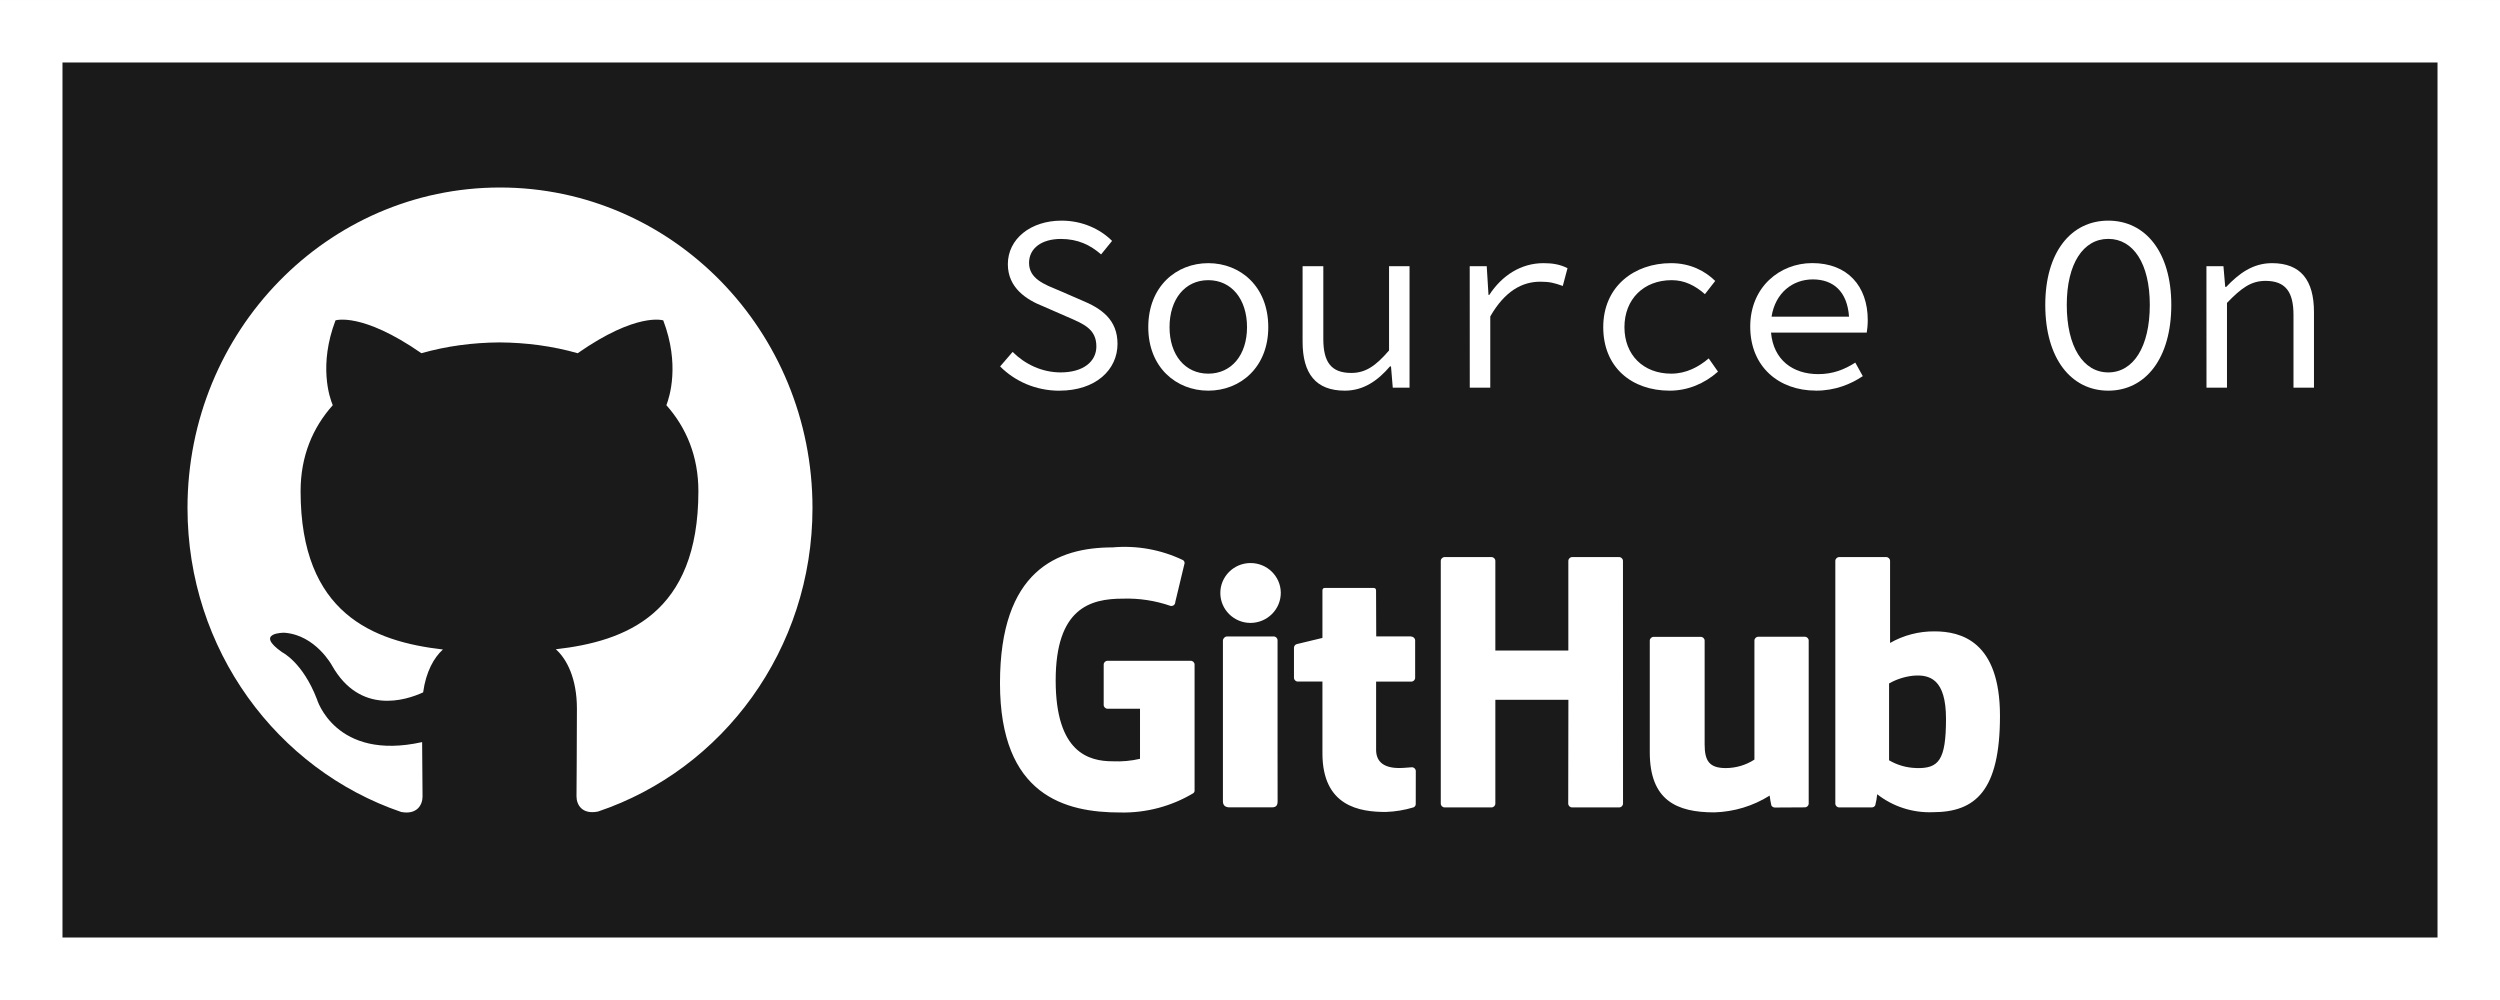
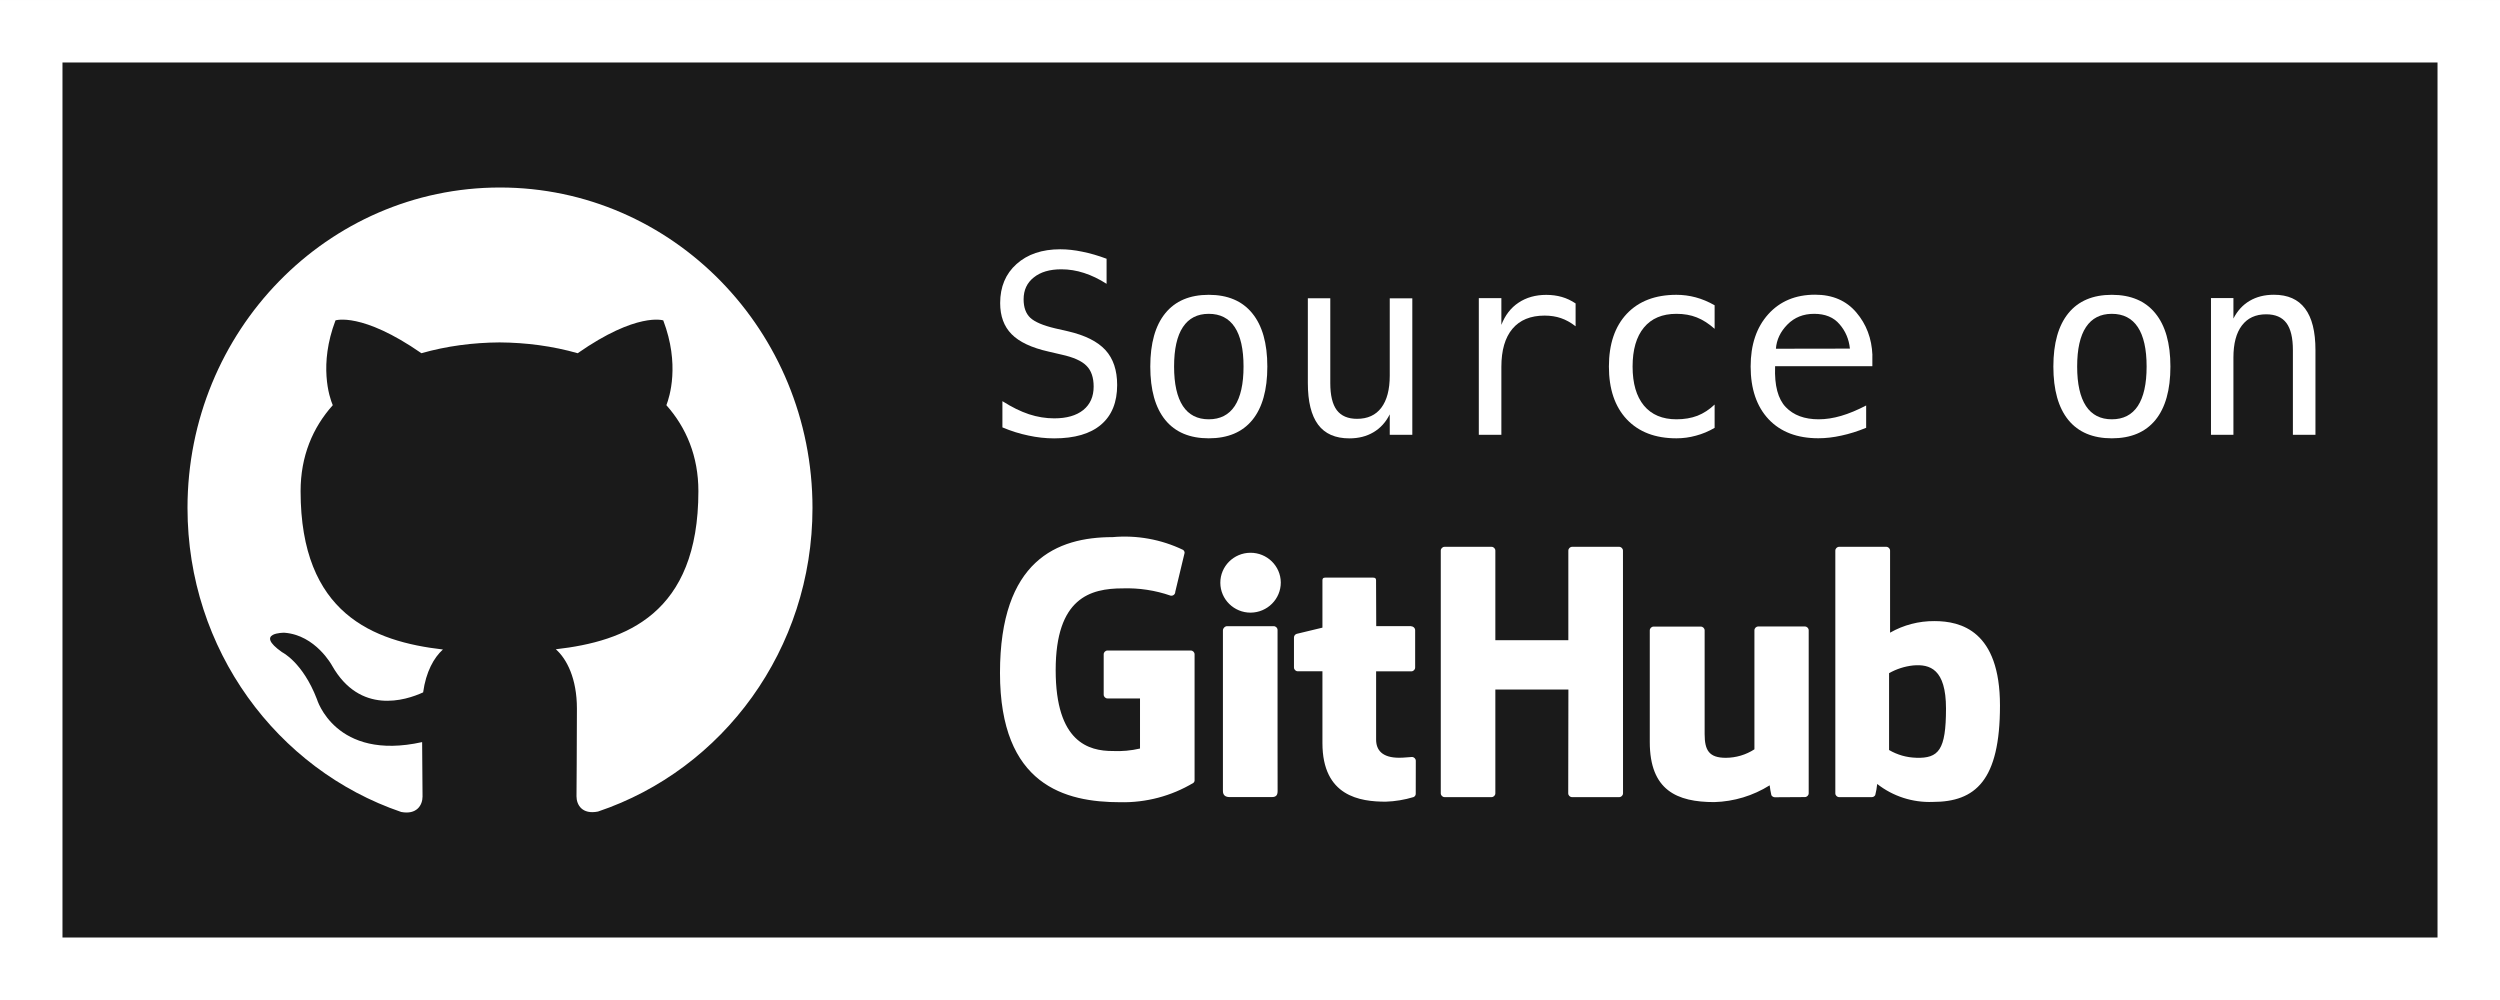
<svg xmlns="http://www.w3.org/2000/svg" width="160" height="64" version="1.1" viewBox="0 0 42.333 16.933" xml:space="preserve">
  <rect width="42.333" height="16.933" fill="#1a1a1a" stroke-width=".265" />
-   <path d="m8.467 3.175c-2.924 0-5.292 2.429-5.292 5.426 0 2.398 1.516 4.431 3.618 5.148 0.265 0.051 0.362-0.117 0.362-0.261 0-0.129-0.004-0.47-0.007-0.922-1.472 0.327-1.782-0.728-1.782-0.728-0.241-0.626-0.589-0.794-0.589-0.794-0.479-0.336 0.037-0.33 0.037-0.33 0.531 0.038 0.81 0.559 0.81 0.559 0.472 0.83 1.239 0.59 1.541 0.451 0.048-0.351 0.184-0.59 0.335-0.726-1.175-0.136-2.41-0.602-2.41-2.681 0-0.592 0.205-1.076 0.545-1.456-0.06-0.137-0.238-0.689 0.046-1.436 0 0 0.443-0.146 1.455 0.556 0.423-0.121 0.873-0.18 1.323-0.183 0.45 0.003 0.9 0.062 1.323 0.183 1.005-0.702 1.449-0.556 1.449-0.556 0.284 0.747 0.106 1.299 0.053 1.436 0.337 0.38 0.542 0.864 0.542 1.456 0 2.084-1.237 2.543-2.414 2.677 0.185 0.163 0.357 0.496 0.357 1.004 0 0.726-0.007 1.31-0.007 1.486 0 0.142 0.093 0.312 0.364 0.258 2.117-0.712 3.632-2.747 3.632-5.141 0-2.997-2.369-5.426-5.292-5.426" fill="#fff" stroke-width=".447" />
-   <g fill="#fff" stroke-width=".265" aria-label="Source On">
-     <path d="m17.941 6.615c0.61 0 0.982-0.351 0.982-0.792 0-0.411-0.271-0.601-0.614-0.741l-0.389-0.169c-0.237-0.097-0.495-0.195-0.495-0.461 0-0.25 0.216-0.406 0.538-0.406 0.288 0 0.5 0.102 0.682 0.262l0.186-0.229c-0.203-0.203-0.508-0.343-0.855-0.343-0.529 0-0.91 0.313-0.91 0.737 0 0.406 0.322 0.605 0.601 0.715l0.398 0.174c0.284 0.123 0.5 0.207 0.5 0.504 0 0.258-0.224 0.44-0.605 0.44-0.318 0-0.605-0.14-0.813-0.347l-0.212 0.246c0.25 0.25 0.601 0.411 1.008 0.411z" />
-     <path d="m20.46 6.615c0.542 0 1.016-0.394 1.016-1.075 0-0.69-0.474-1.084-1.016-1.084-0.542 0-1.016 0.394-1.016 1.084 0 0.682 0.474 1.075 1.016 1.075zm0-0.288c-0.394 0-0.656-0.318-0.656-0.787 0-0.474 0.262-0.796 0.656-0.796 0.394 0 0.656 0.322 0.656 0.796 0 0.47-0.262 0.787-0.656 0.787z" />
-     <path d="m22.771 6.615c0.318 0 0.559-0.169 0.766-0.411h0.017l0.03 0.36h0.284v-2.057h-0.347v1.427c-0.229 0.267-0.402 0.381-0.639 0.381-0.343 0-0.474-0.186-0.474-0.576v-1.232h-0.351v1.278c0 0.542 0.224 0.83 0.715 0.83z" />
-     <path d="m24.888 6.564h0.347v-1.206c0.246-0.428 0.538-0.588 0.847-0.588 0.161 0 0.237 0.021 0.381 0.072l0.08-0.301c-0.127-0.064-0.254-0.085-0.406-0.085-0.381 0-0.703 0.207-0.919 0.538h-0.013l-0.03-0.487h-0.288z" />
-     <path d="m28.274 6.615c0.305 0 0.588-0.119 0.817-0.322l-0.157-0.224c-0.169 0.144-0.381 0.258-0.635 0.258-0.474 0-0.792-0.318-0.792-0.787 0-0.474 0.326-0.796 0.8-0.796 0.216 0 0.394 0.089 0.563 0.237l0.174-0.224c-0.169-0.165-0.415-0.301-0.749-0.301-0.622 0-1.147 0.394-1.147 1.084 0 0.682 0.483 1.075 1.126 1.075z" />
-     <path d="m30.747 6.615c0.33 0 0.593-0.11 0.796-0.246l-0.127-0.229c-0.186 0.119-0.381 0.195-0.627 0.195-0.428 0-0.758-0.237-0.8-0.703h1.621c0.009-0.055 0.017-0.131 0.017-0.212 0-0.58-0.347-0.965-0.94-0.965-0.55 0-1.05 0.406-1.05 1.075 0 0.686 0.491 1.084 1.109 1.084zm-0.051-1.884c0.351 0 0.584 0.207 0.614 0.631h-1.312c0.064-0.406 0.36-0.631 0.699-0.631z" />
-     <path d="m35.7 6.615c0.627 0 1.067-0.542 1.067-1.452 0-0.897-0.44-1.427-1.067-1.427s-1.067 0.529-1.067 1.427c0 0.91 0.44 1.452 1.067 1.452zm0-0.309c-0.423 0-0.703-0.432-0.703-1.143 0-0.699 0.279-1.118 0.703-1.118s0.703 0.419 0.703 1.118c0 0.711-0.279 1.143-0.703 1.143z" />
-     <path d="m37.363 6.564h0.347v-1.435c0.241-0.25 0.406-0.373 0.652-0.373 0.339 0 0.474 0.186 0.474 0.576v1.232h0.347v-1.278c0-0.542-0.224-0.83-0.711-0.83-0.322 0-0.559 0.174-0.775 0.402h-0.017l-0.03-0.351h-0.288z" />
+   <g fill="#fff">
+     <path d="m8.467 3.175c-2.924 0-5.292 2.429-5.292 5.426 0 2.398 1.516 4.431 3.618 5.148 0.265 0.051 0.362-0.117 0.362-0.261 0-0.129-0.004-0.47-0.007-0.922-1.472 0.327-1.782-0.728-1.782-0.728-0.241-0.626-0.589-0.794-0.589-0.794-0.479-0.336 0.037-0.33 0.037-0.33 0.531 0.038 0.81 0.559 0.81 0.559 0.472 0.83 1.239 0.59 1.541 0.451 0.048-0.351 0.184-0.59 0.335-0.726-1.175-0.136-2.41-0.602-2.41-2.681 0-0.592 0.205-1.076 0.545-1.456-0.06-0.137-0.238-0.689 0.046-1.436 0 0 0.443-0.146 1.455 0.556 0.423-0.121 0.873-0.18 1.323-0.183 0.45 0.003 0.9 0.062 1.323 0.183 1.005-0.702 1.449-0.556 1.449-0.556 0.284 0.747 0.106 1.299 0.053 1.436 0.337 0.38 0.542 0.864 0.542 1.456 0 2.084-1.237 2.543-2.414 2.677 0.185 0.163 0.357 0.496 0.357 1.004 0 0.726-0.007 1.31-0.007 1.486 0 0.142 0.093 0.312 0.364 0.258 2.117-0.712 3.632-2.747 3.632-5.141 0-2.997-2.369-5.426-5.292-5.426" stroke-width=".447" />
+     <path d="m0 0v1.058 14.817 0.265 0.794h42.333v-0.794-0.265-15.081-0.794h-42.333zm1.058 1.058h40.217v14.817h-40.217v-14.817z" stroke-width=".299" />
+     <path d="m20.162 11.015h-1.407a0.066 0.065 0 0 0-0.066 0.065v0.682a0.066 0.065 0 0 0 0.066 0.065h0.549v0.848a1.673 1.655 0 0 1-0.463 0.042c-0.403 0-0.965-0.146-0.965-1.369 0-1.223 0.585-1.385 1.135-1.385a2.231 2.208 0 0 1 0.811 0.123 0.066 0.065 0 0 0 0.079-0.065l0.158-0.659a0.062 0.061 0 0 0-0.026-0.051 2.264 2.241 0 0 0-1.192-0.216c-0.944 0-1.908 0.395-1.908 2.3 0 1.905 1.105 2.189 2.036 2.189a2.292 2.268 0 0 0 1.238-0.327 0.057 0.056 0 0 0 0.021-0.05v-2.127a0.066 0.065 0 0 0-0.066-0.065zm7.32-1.691a0.066 0.065 0 0 0-0.066-0.065h-0.793a0.066 0.065 0 0 0-0.066 0.065v1.517h-1.236v-1.517a0.066 0.065 0 0 0-0.066-0.065h-0.792a0.066 0.065 0 0 0-0.066 0.065v4.109a0.066 0.065 0 0 0 0.066 0.065h0.792a0.066 0.065 0 0 0 0.066-0.065v-1.757h1.237l-0.003 1.757a0.066 0.065 0 0 0 0.066 0.065h0.796a0.066 0.065 0 0 0 0.066-0.065zm-5.794 0.538a0.512 0.507 0 1 0-0.511 0.512 0.515 0.51 0 0 0 0.511-0.512zm-0.055 2.702v-1.896a0.066 0.065 0 0 0-0.066-0.065h-0.792a0.075 0.074 0 0 0-0.067 0.073v2.718c0 0.078 0.05 0.103 0.115 0.103h0.713c0.079 0 0.098-0.039 0.098-0.105zm8.929-1.956h-0.788a0.066 0.065 0 0 0-0.066 0.065v2.015a0.888 0.879 0 0 1-0.484 0.144c-0.284 0-0.359-0.127-0.359-0.401v-1.756a0.066 0.065 0 0 0-0.066-0.065h-0.797a0.066 0.065 0 0 0-0.066 0.065v1.889c0 0.818 0.459 1.018 1.093 1.018a1.846 1.827 0 0 0 0.937-0.284 1.682 1.665 0 0 0 0.029 0.167 0.069 0.068 0 0 0 0.058 0.035l0.508-0.003a0.066 0.065 0 0 0 0.066-0.065v-2.759a0.066 0.065 0 0 0-0.066-0.065zm2.194-0.091a1.48 1.465 0 0 0-0.751 0.196v-1.389a0.066 0.065 0 0 0-0.066-0.065h-0.795a0.066 0.065 0 0 0-0.066 0.065v4.109a0.066 0.065 0 0 0 0.066 0.065h0.552a0.066 0.065 0 0 0 0.058-0.035 1.284 1.271 0 0 0 0.033-0.188 1.426 1.411 0 0 0 0.941 0.304c0.723 0 1.138-0.363 1.138-1.631 0-1.267-0.663-1.431-1.11-1.431zm-0.31 2.314a0.945 0.936 0 0 1-0.458-0.131v-1.301a1.047 1.036 0 0 1 0.407-0.131c0.284-0.025 0.557 0.06 0.557 0.729 0 0.706-0.124 0.845-0.506 0.835zm-8.548-2.229h-0.594l-0.003-0.777c0-0.03-0.014-0.044-0.049-0.044h-0.812c-0.032 0-0.047 0.013-0.047 0.043v0.804l-0.436 0.105a0.066 0.065 0 0 0-0.046 0.063v0.506a0.066 0.065 0 0 0 0.066 0.065h0.416v1.215c0 0.904 0.639 0.993 1.072 0.993a1.815 1.797 0 0 0 0.471-0.078 0.061 0.06 0 0 0 0.037-0.057l0.001-0.557a0.066 0.065 0 0 0-0.066-0.065c-0.034 0-0.124 0.013-0.215 0.013-0.292 0-0.391-0.133-0.391-0.308v-1.155h0.595a0.066 0.065 0 0 0 0.066-0.065v-0.632a0.066 0.065 0 0 0-0.066-0.065z" stroke-width="1.313" />
  </g>
-   <path d="m0 0v1.058 14.817 0.265 0.794h42.333v-0.794-0.265-15.081-0.794h-42.333zm1.058 1.058h40.217v14.817h-40.217v-14.817z" fill="#fff" stroke-width=".299" />
-   <path d="m20.162 11.189h-1.407a0.066 0.065 0 0 0-0.066 0.065v0.682a0.066 0.065 0 0 0 0.066 0.065h0.549v0.848a1.673 1.655 0 0 1-0.463 0.042c-0.403 0-0.965-0.146-0.965-1.369 0-1.223 0.585-1.385 1.135-1.385a2.231 2.208 0 0 1 0.811 0.123 0.066 0.065 0 0 0 0.079-0.065l0.158-0.659a0.062 0.061 0 0 0-0.026-0.051 2.264 2.241 0 0 0-1.192-0.216c-0.944 0-1.908 0.395-1.908 2.3 0 1.905 1.105 2.189 2.036 2.189a2.292 2.268 0 0 0 1.238-0.327 0.057 0.056 0 0 0 0.021-0.05v-2.127a0.066 0.065 0 0 0-0.066-0.065zm7.32-1.691a0.066 0.065 0 0 0-0.066-0.065h-0.793a0.066 0.065 0 0 0-0.066 0.065v1.517h-1.236v-1.517a0.066 0.065 0 0 0-0.066-0.065h-0.792a0.066 0.065 0 0 0-0.066 0.065v4.109a0.066 0.065 0 0 0 0.066 0.065h0.792a0.066 0.065 0 0 0 0.066-0.065v-1.757h1.237l-0.003 1.757a0.066 0.065 0 0 0 0.066 0.065h0.796a0.066 0.065 0 0 0 0.066-0.065zm-5.794 0.538a0.512 0.507 0 1 0-0.511 0.512 0.515 0.51 0 0 0 0.511-0.512zm-0.055 2.702v-1.896a0.066 0.065 0 0 0-0.066-0.065h-0.792a0.075 0.074 0 0 0-0.067 0.073v2.718c0 0.078 0.05 0.103 0.115 0.103h0.713c0.079 0 0.098-0.039 0.098-0.105zm8.929-1.956h-0.788a0.066 0.065 0 0 0-0.066 0.065v2.015a0.888 0.879 0 0 1-0.484 0.144c-0.284 0-0.359-0.127-0.359-0.401v-1.756a0.066 0.065 0 0 0-0.066-0.065h-0.797a0.066 0.065 0 0 0-0.066 0.065v1.889c0 0.818 0.459 1.018 1.093 1.018a1.846 1.827 0 0 0 0.937-0.284 1.682 1.665 0 0 0 0.029 0.167 0.069 0.068 0 0 0 0.058 0.035l0.508-0.003a0.066 0.065 0 0 0 0.066-0.065v-2.759a0.066 0.065 0 0 0-0.066-0.065zm2.194-0.091a1.48 1.465 0 0 0-0.751 0.196v-1.389a0.066 0.065 0 0 0-0.066-0.065h-0.795a0.066 0.065 0 0 0-0.066 0.065v4.109a0.066 0.065 0 0 0 0.066 0.065h0.552a0.066 0.065 0 0 0 0.058-0.035 1.284 1.271 0 0 0 0.033-0.188 1.426 1.411 0 0 0 0.941 0.304c0.723 0 1.138-0.363 1.138-1.631 0-1.267-0.663-1.431-1.11-1.431zm-0.31 2.314a0.945 0.936 0 0 1-0.458-0.131v-1.301a1.047 1.036 0 0 1 0.407-0.131c0.284-0.025 0.557 0.06 0.557 0.729 0 0.706-0.124 0.845-0.506 0.835zm-8.548-2.229h-0.594l-0.003-0.777c0-0.03-0.014-0.044-0.049-0.044h-0.812c-0.032 0-0.047 0.013-0.047 0.043v0.804l-0.436 0.105a0.066 0.065 0 0 0-0.046 0.063v0.506a0.066 0.065 0 0 0 0.066 0.065h0.416v1.215c0 0.904 0.639 0.993 1.072 0.993a1.815 1.797 0 0 0 0.471-0.078 0.061 0.06 0 0 0 0.037-0.057l0.001-0.557a0.066 0.065 0 0 0-0.066-0.065c-0.034 0-0.124 0.013-0.215 0.013-0.292 0-0.391-0.133-0.391-0.308v-1.155h0.595a0.066 0.065 0 0 0 0.066-0.065v-0.632a0.066 0.065 0 0 0-0.066-0.065z" fill="#fff" stroke-width="1.313" />
+   <g fill="#fff" stroke-width=".265" aria-label="Source on">
+     <path d="m18.738 4.382v0.424q-0.19-0.122-0.382-0.184-0.19-0.062-0.384-0.062-0.296 0-0.467 0.138-0.172 0.136-0.172 0.37 0 0.205 0.112 0.312 0.114 0.107 0.422 0.18l0.219 0.05q0.434 0.101 0.633 0.318 0.198 0.217 0.198 0.591 0 0.44-0.273 0.672t-0.794 0.232q-0.217 0-0.436-0.048-0.219-0.045-0.44-0.138v-0.444q0.238 0.151 0.449 0.221 0.213 0.07 0.428 0.07 0.316 0 0.492-0.141 0.176-0.143 0.176-0.397 0-0.232-0.122-0.353-0.12-0.122-0.42-0.188l-0.223-0.052q-0.43-0.097-0.624-0.294-0.194-0.196-0.194-0.527 0-0.413 0.277-0.661 0.279-0.25 0.74-0.25 0.178 0 0.374 0.041 0.196 0.039 0.413 0.12z" />
+     <path d="m20.468 5.314q-0.289 0-0.438 0.225-0.149 0.225-0.149 0.668 0 0.44 0.149 0.668 0.149 0.225 0.438 0.225 0.291 0 0.44-0.225 0.149-0.227 0.149-0.668 0-0.442-0.149-0.668-0.149-0.225-0.44-0.225zm0-0.322q0.482 0 0.736 0.312 0.256 0.312 0.256 0.903 0 0.593-0.254 0.905-0.254 0.31-0.738 0.31-0.482 0-0.736-0.31-0.254-0.312-0.254-0.905 0-0.591 0.254-0.903 0.254-0.312 0.736-0.312z" />
+     <path d="m22.146 6.486v-1.435h0.38v1.435q0 0.312 0.11 0.459 0.112 0.147 0.343 0.147 0.269 0 0.411-0.188 0.143-0.19 0.143-0.544v-1.308h0.382v2.311h-0.382v-0.347q-0.101 0.201-0.277 0.304-0.174 0.103-0.407 0.103-0.356 0-0.529-0.232-0.174-0.234-0.174-0.705z" />
+     <path d="m26.68 5.525q-0.122-0.095-0.248-0.138-0.126-0.043-0.277-0.043-0.356 0-0.544 0.223t-0.188 0.645v1.151h-0.382v-2.315h0.382v0.453q0.095-0.246 0.291-0.376 0.198-0.132 0.469-0.132 0.141 0 0.263 0.035 0.122 0.035 0.234 0.11z" />
+     <path d="m29.034 7.245q-0.153 0.089-0.316 0.132-0.161 0.045-0.331 0.045-0.537 0-0.841-0.322-0.302-0.322-0.302-0.893 0-0.571 0.302-0.893 0.304-0.322 0.841-0.322 0.167 0 0.327 0.043t0.32 0.134v0.399q-0.151-0.134-0.304-0.194-0.151-0.06-0.343-0.06-0.358 0-0.55 0.232-0.192 0.232-0.192 0.661 0 0.428 0.192 0.661 0.194 0.232 0.55 0.232 0.198 0 0.356-0.06 0.157-0.062 0.291-0.19z" />
+     <path d="m31.705 6.015v0.186h-1.647v0.012q-0.017 0.473 0.18 0.68 0.198 0.207 0.558 0.207 0.182 0 0.38-0.058t0.424-0.176v0.378q-0.217 0.089-0.42 0.132-0.201 0.045-0.389 0.045-0.539 0-0.843-0.322-0.304-0.325-0.304-0.893 0-0.554 0.298-0.885t0.794-0.331q0.442 0 0.697 0.3 0.256 0.3 0.273 0.723zm-0.38-0.112q-0.025-0.24-0.176-0.413-0.149-0.176-0.43-0.176-0.275 0-0.453 0.182-0.178 0.182-0.194 0.409z" />
+     <path d="m35.76 5.314q-0.289 0-0.438 0.225-0.149 0.225-0.149 0.668 0 0.44 0.149 0.668 0.149 0.225 0.438 0.225 0.291 0 0.44-0.225 0.149-0.227 0.149-0.668 0-0.442-0.149-0.668-0.149-0.225-0.44-0.225zm0-0.322q0.482 0 0.736 0.312 0.256 0.312 0.256 0.903 0 0.593-0.254 0.905-0.254 0.31-0.738 0.31-0.482 0-0.736-0.31-0.254-0.312-0.254-0.905 0-0.591 0.254-0.903t0.736-0.312z" />
+     <path d="m39.208 5.928v1.435h-0.382v-1.435q0-0.312-0.11-0.459-0.11-0.147-0.343-0.147-0.267 0-0.411 0.19-0.143 0.188-0.143 0.542v1.308h-0.38v-2.315h0.38v0.347q0.101-0.198 0.275-0.3 0.174-0.103 0.411-0.103 0.353 0 0.527 0.234 0.176 0.232 0.176 0.703z" />
+   </g>
</svg>
